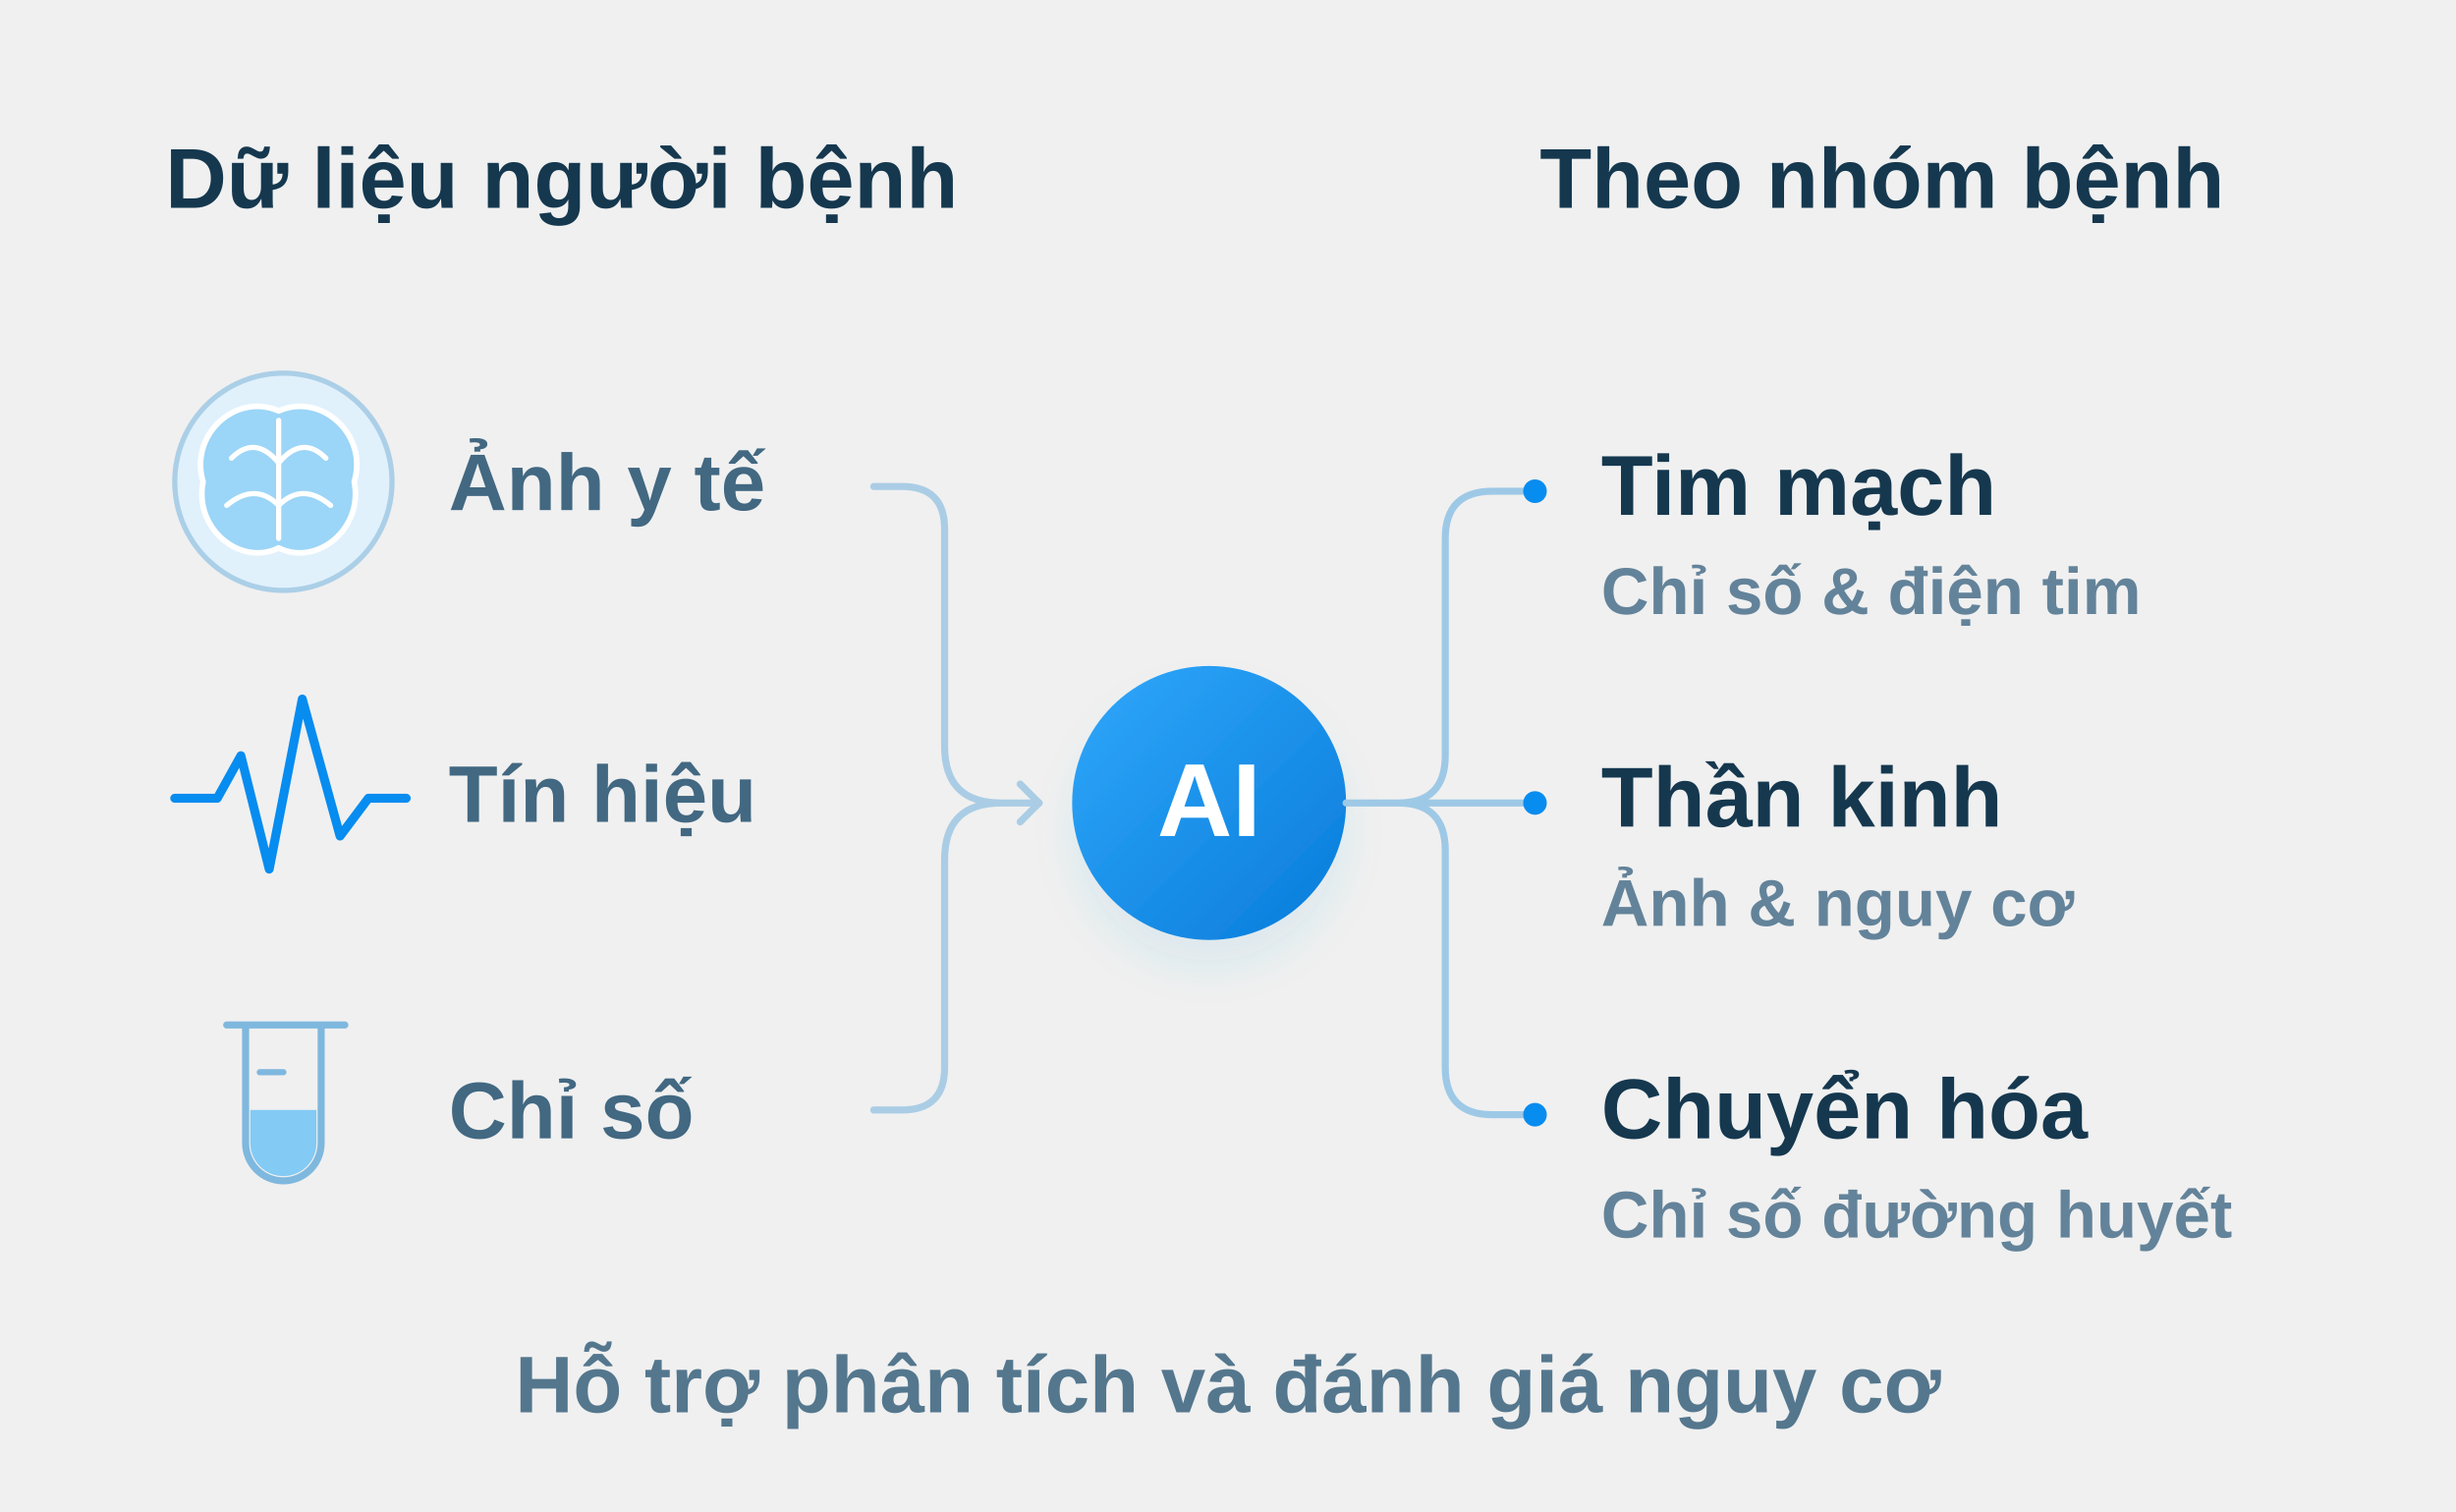
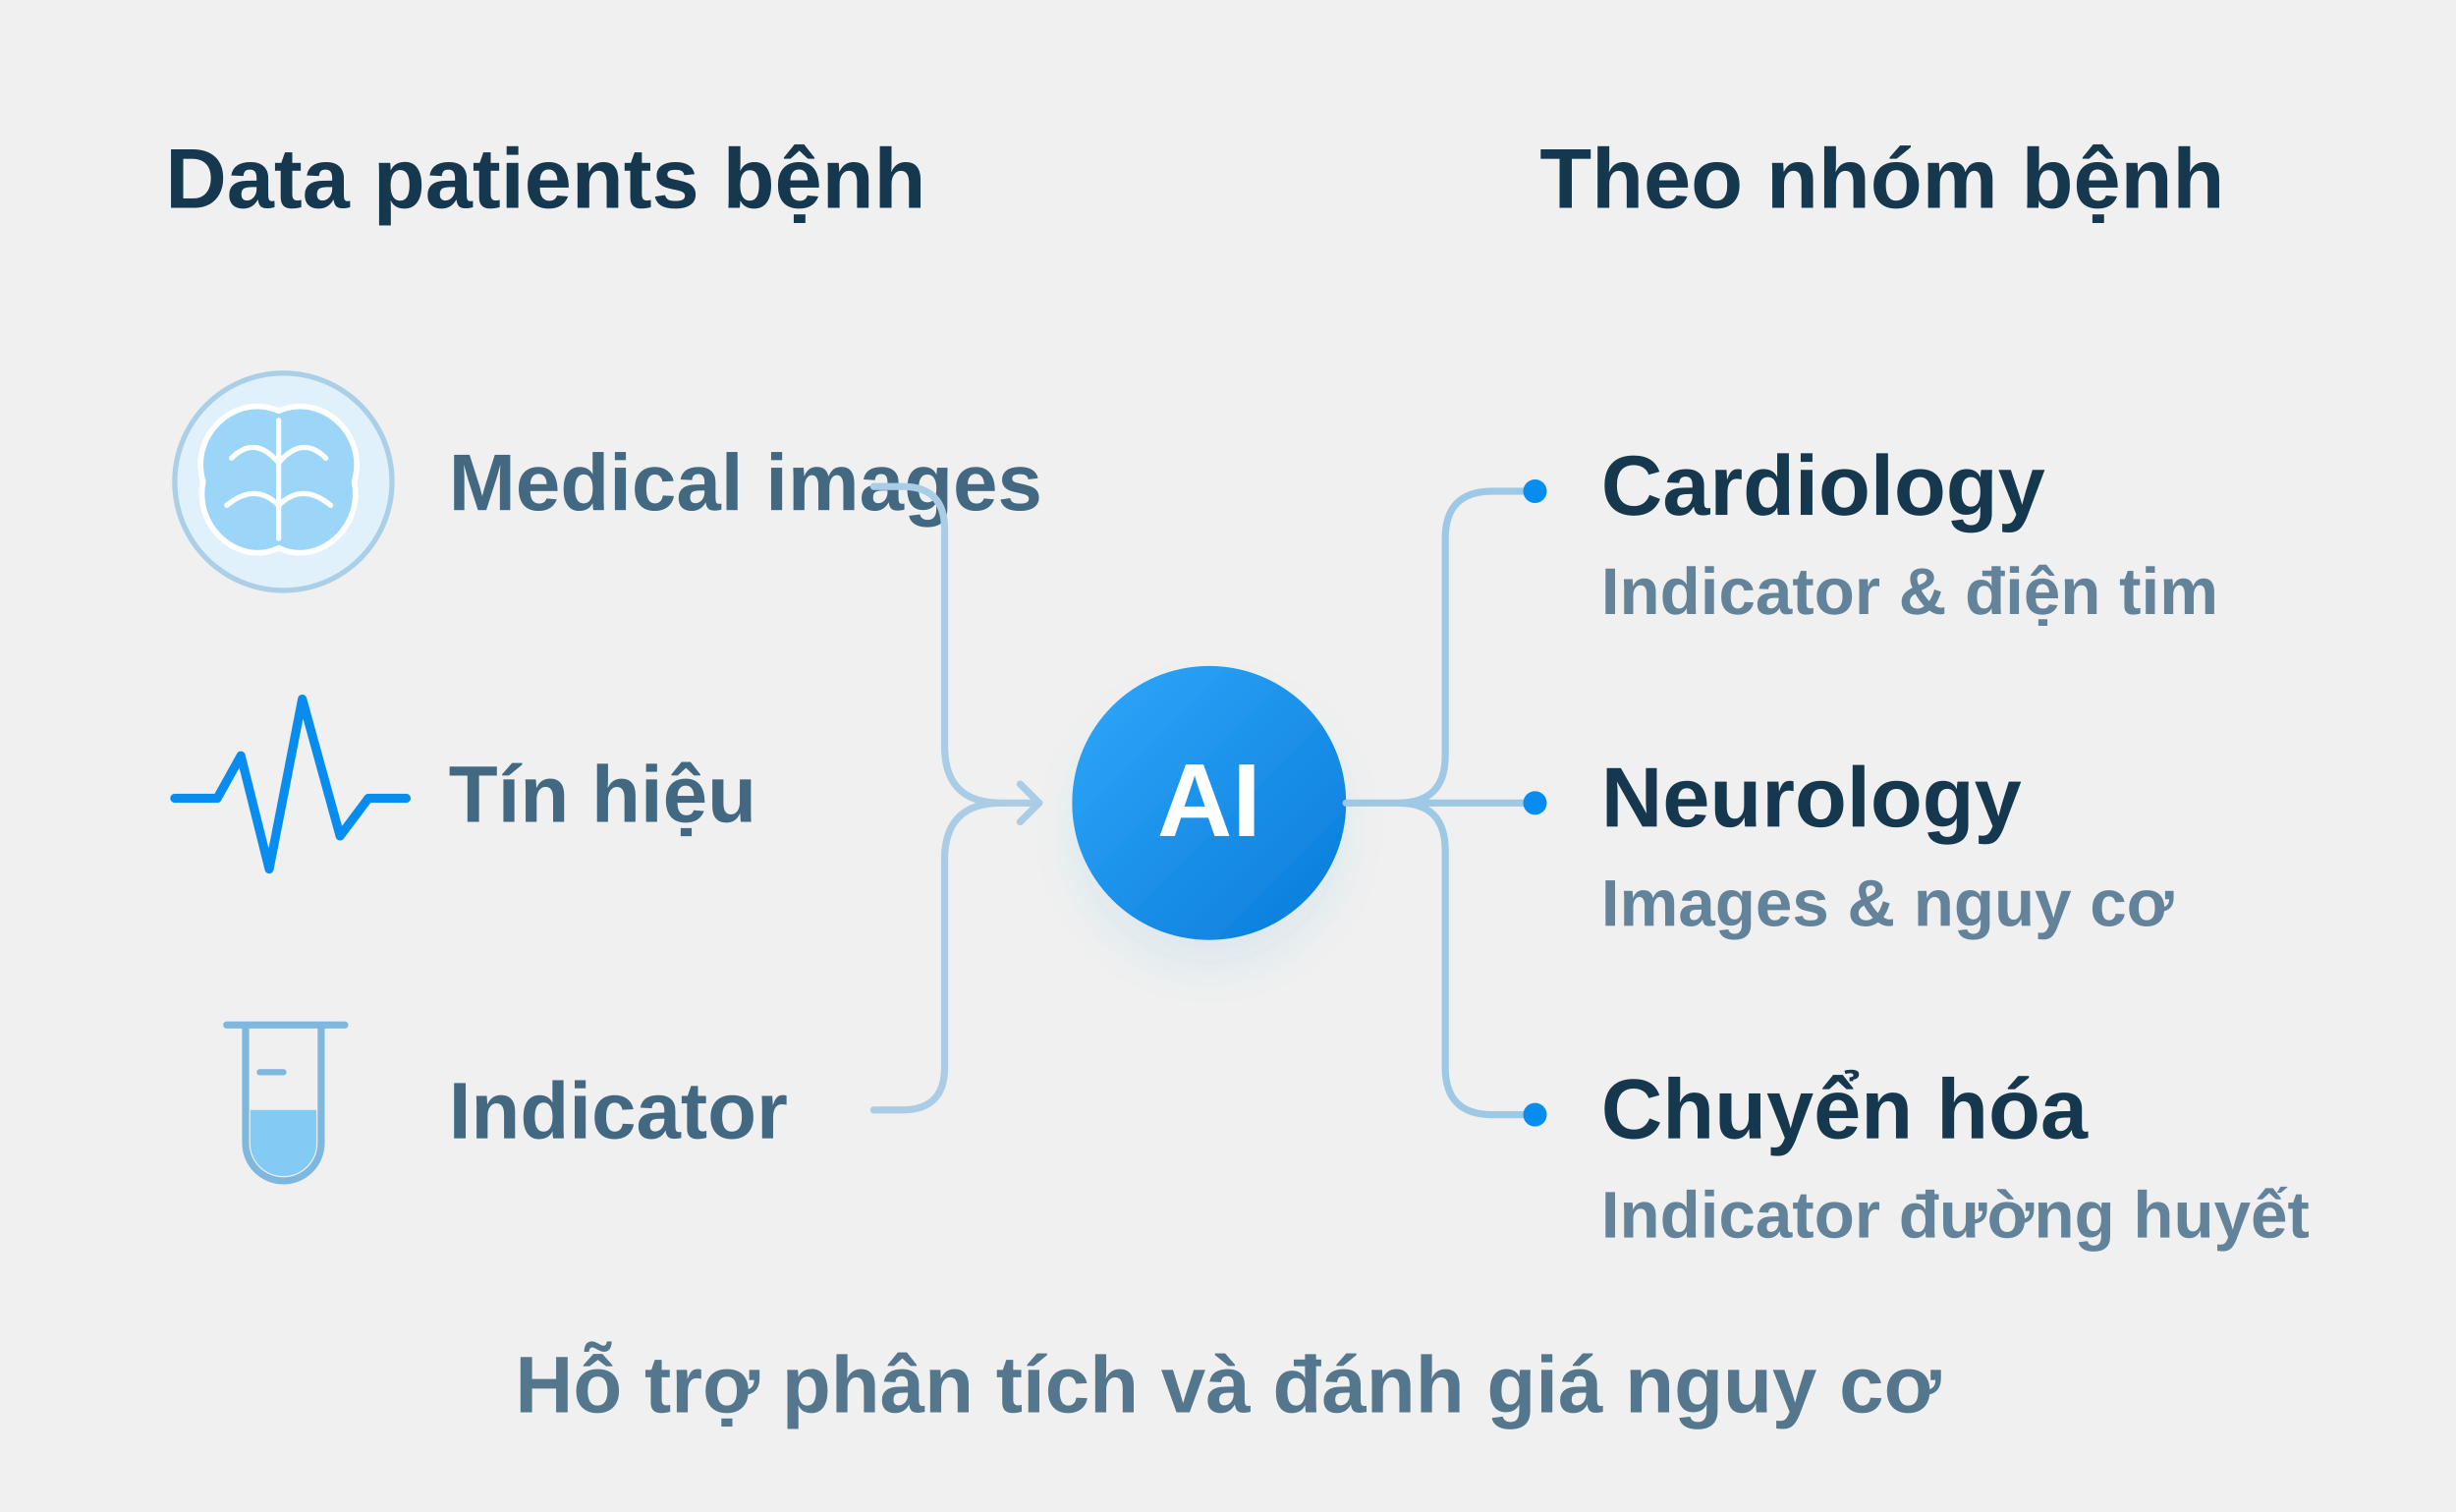
<svg xmlns="http://www.w3.org/2000/svg" class="mc-care-art mc-care-art-refined" viewBox="0 0 520 320" preserveAspectRatio="xMidYMid meet" role="img" aria-labelledby="mc11-dx-title mc11-dx-desc">
  <defs>
    <linearGradient id="mc11-dx-blue" x1="0" y1="0" x2="1" y2="1">
      <stop stop-color="#30a8fb" />
      <stop offset="1" stop-color="#087bda" />
    </linearGradient>
    <linearGradient id="mc11-dx-area" x1="0" y1="0" x2="0" y2="1">
      <stop stop-color="#078cf0" stop-opacity=".18" />
      <stop offset="1" stop-color="#078cf0" stop-opacity="0" />
    </linearGradient>
    <filter id="mc11-dx-shadow" x="-35%" y="-35%" width="180%" height="185%">
      <feGaussianBlur in="SourceAlpha" stdDeviation="4" />
      <feOffset dy="6" />
      <feColorMatrix type="matrix" values="0 0 0 0 .03 0 0 0 0 .4 0 0 0 0 .7 0 0 0 .10 0" />
      <feMerge>
        <feMergeNode />
        <feMergeNode in="SourceGraphic" />
      </feMerge>
    </filter>
  </defs>
  <g font-family="'Nunito Sans',Arial,sans-serif" stroke-linecap="round" stroke-linejoin="round">
-     <text x="35" y="44" fill="#15384f" font-size="18" font-weight="800">Dữ liệu người bệnh</text>
+     <text x="35" y="44" fill="#15384f" font-size="18" font-weight="800">Data patients bệnh</text>
    <text x="326" y="44" fill="#15384f" font-size="18" font-weight="800">Theo nhóm bệnh</text>
    <g transform="translate(37 79)">
      <circle cx="23" cy="23" r="23" fill="#e0f1fc" stroke="#abcfe7" stroke-width="1.1" />
      <path d="M22 8c-9-4-19 5-16 15-2 10 8 18 16 14 8 4 18-4 16-14 3-10-7-19-16-15Z" fill="#9bd5f7" stroke="#fff" stroke-width="1.2" />
      <path d="M22 10v25m-10-17q5-5 10 1m10-1q-5-5-10 1M11 28q6-5 11 0m11 0q-6-5-11 0" stroke="#fff" stroke-width="1.1" fill="none" />
-       <text x="58" y="29" fill="#426882" font-size="17" font-weight="700">Ảnh y tế</text>
+       <text x="58" y="29" fill="#426882" font-size="17" font-weight="700">Medical images</text>
    </g>
    <g transform="translate(37 145)">
      <path d="M0 24h9l5-9 6 24 7-36 8 29 6-8h8" fill="none" stroke="#078cf0" stroke-width="1.9" />
      <text x="58" y="29" fill="#426882" font-size="17" font-weight="700">Tín hiệu</text>
    </g>
    <g transform="translate(43 217)">
      <path d="M5 0h25M9 0v25a8 8 0 0 0 16 0V0" fill="none" stroke="#7fb8de" stroke-width="1.5" />
      <path d="M10 18h14v7a7 7 0 0 1-14 0Z" fill="#83caf5" />
      <path d="M12 10h5" stroke="#7fb8de" stroke-width="1.3" />
-       <text x="52" y="24" fill="#426882" font-size="17" font-weight="700">Chỉ số</text>
+       <text x="52" y="24" fill="#426882" font-size="17" font-weight="700">Indicator</text>
    </g>
    <path d="M185 103h6q9 0 9 9v46q0 12 12 12m-27 65h6q9 0 9-9v-44q0-12 12-12h8" fill="none" stroke="#aacde5" stroke-width="1.5" />
    <path d="m216 166 4 4-4 4" stroke="#aacde5" stroke-width="1.5" fill="none" />
    <circle cx="256" cy="170" r="29" fill="url(#mc11-dx-blue)" filter="url(#mc11-dx-shadow)" />
    <text x="256" y="177" fill="#fff" font-size="22" font-weight="800" text-anchor="middle">AI</text>
    <path d="M285 170h11q10 0 10-10v-46q0-10 10-10h9m-40 66h40m-40 0h11q10 0 10 10v46q0 10 10 10h9" fill="none" stroke="#9ec9e6" stroke-width="1.5" />
    <g fill="#078cf0">
      <circle cx="325" cy="104" r="2.5" />
      <circle cx="325" cy="170" r="2.5" />
      <circle cx="325" cy="236" r="2.5" />
    </g>
    <g font-size="18" font-weight="800" fill="#15384f">
-       <text x="339" y="109">Tim mạch</text>
-       <text x="339" y="175">Thần kinh</text>
+       <text x="339" y="109">Cardiology</text>
+       <text x="339" y="175">Neurology</text>
      <text x="339" y="241">Chuyển hóa</text>
    </g>
    <g fill="#63839a" font-size="14" font-weight="600">
-       <text x="339" y="130">Chỉ số &amp; điện tim</text>
-       <text x="339" y="196">Ảnh &amp; nguy cơ</text>
-       <text x="339" y="262">Chỉ số đường huyết</text>
+       <text x="339" y="130">Indicator &amp; điện tim</text>
+       <text x="339" y="196">Images &amp; nguy cơ</text>
+       <text x="339" y="262">Indicator đường huyết</text>
    </g>
    <text x="260" y="299" text-anchor="middle" fill="#54778e" font-size="17" font-weight="700">Hỗ trợ phân tích và đánh giá nguy cơ</text>
  </g>
</svg>
